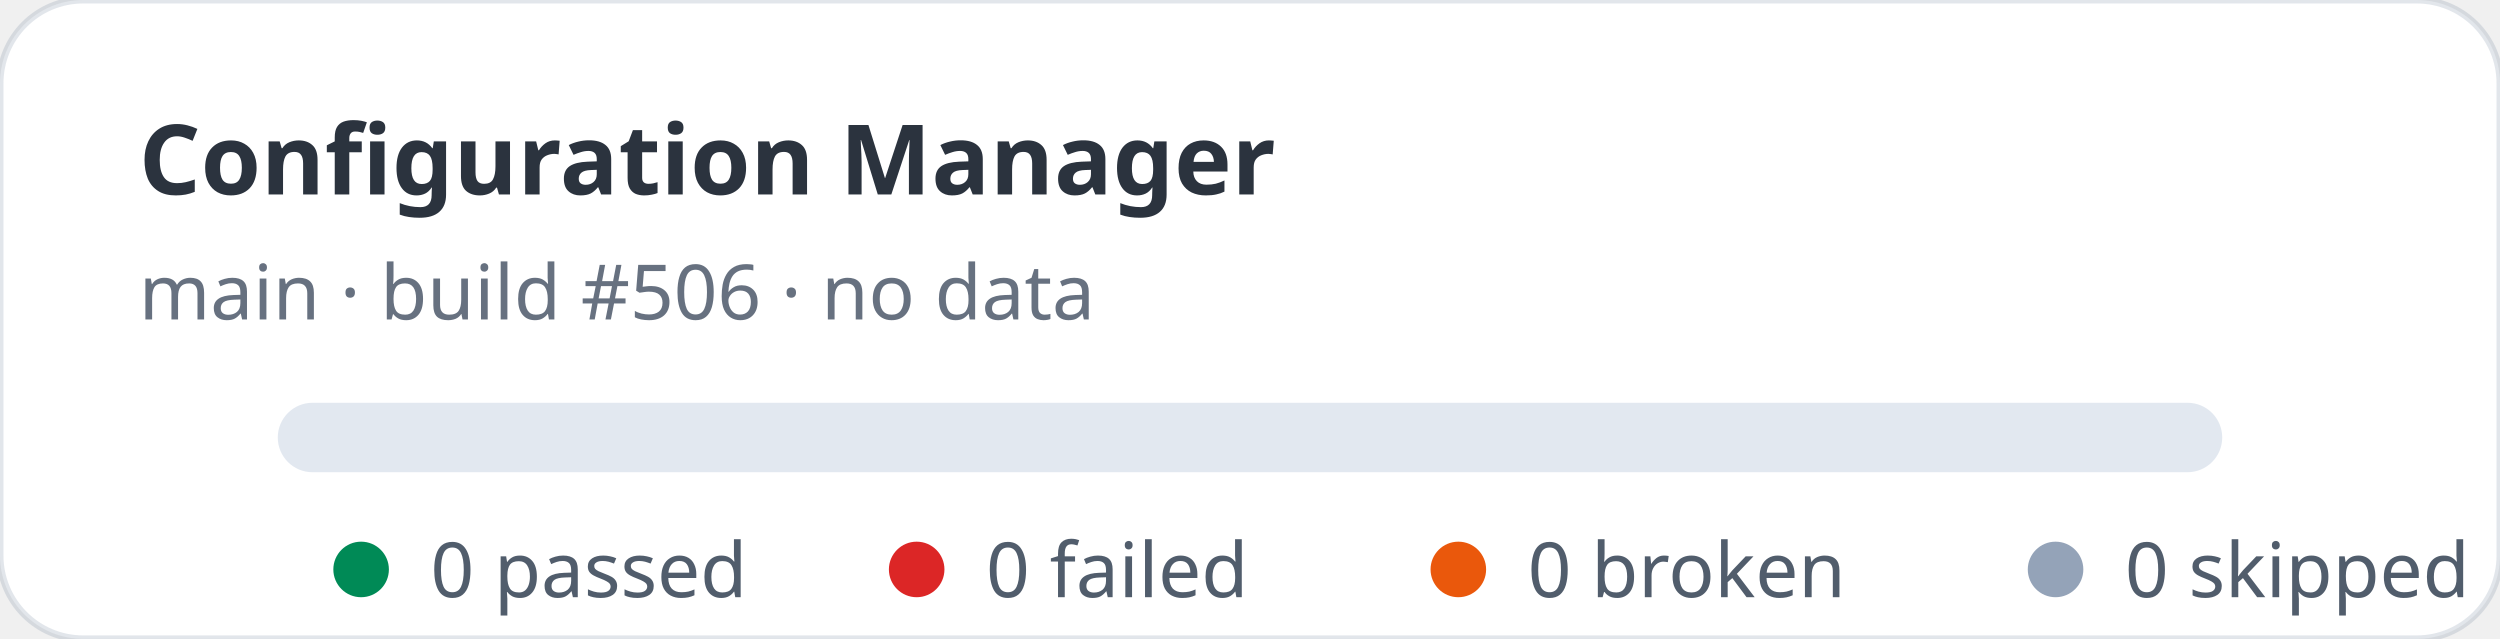
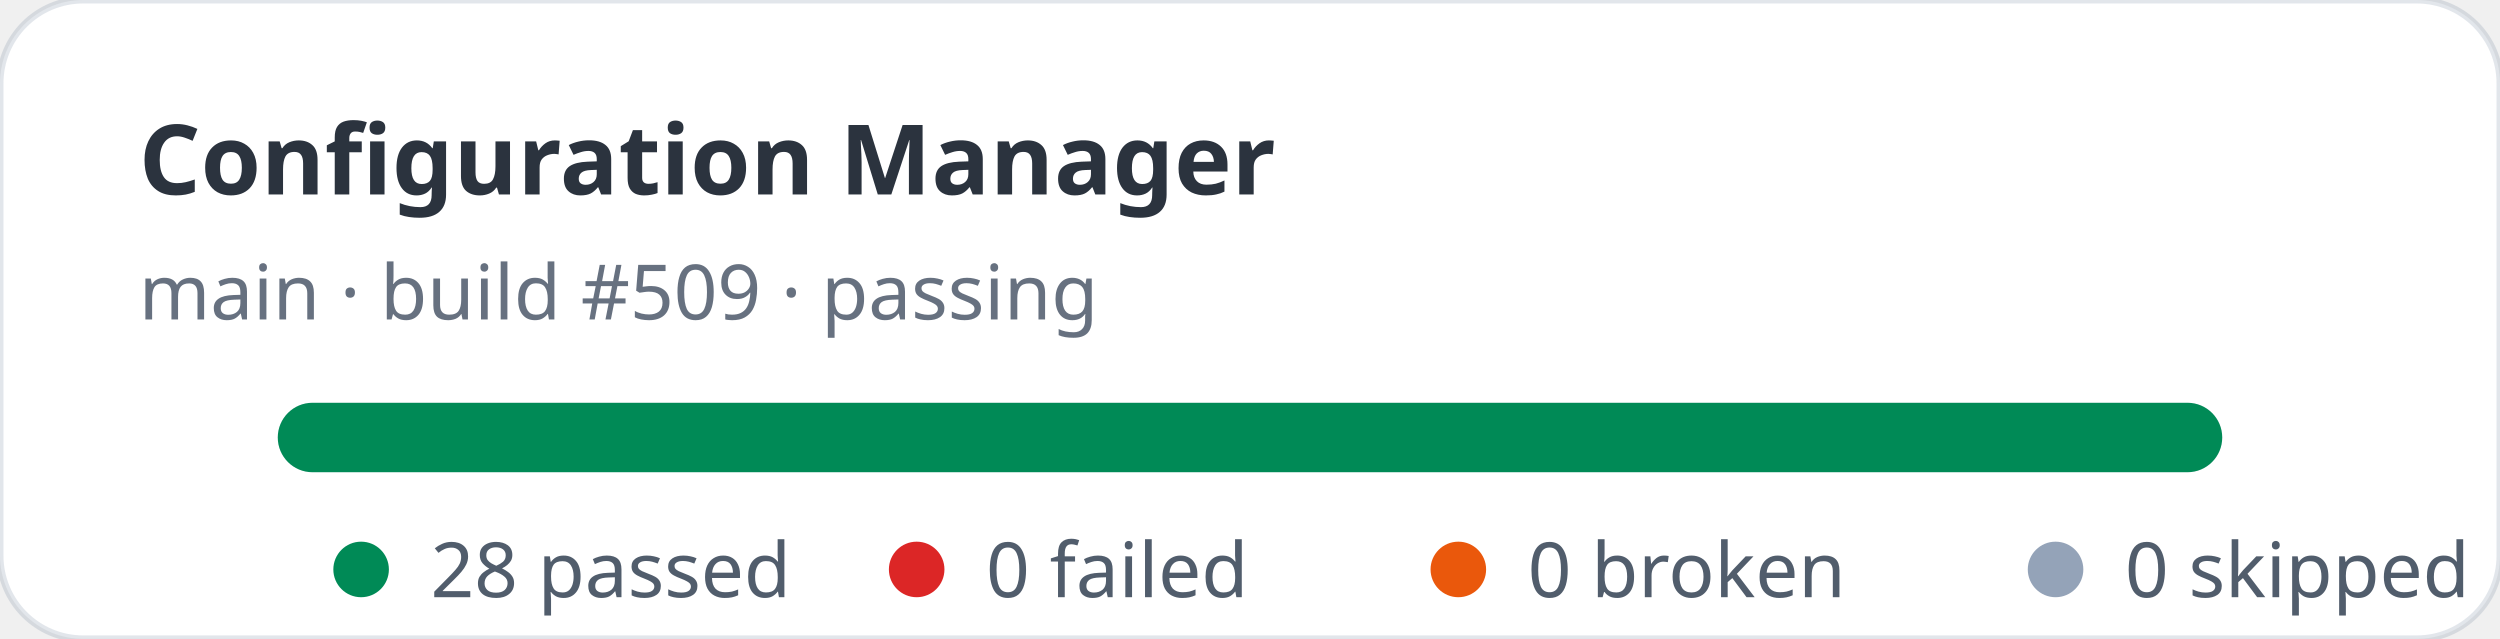
- <svg xmlns="http://www.w3.org/2000/svg" width="360" height="92" viewBox="0 0 360 92" role="img" aria-label="Configuration Manager stats: 0 passed, 0 failed">
+ <svg xmlns="http://www.w3.org/2000/svg" width="360" height="92" viewBox="0 0 360 92" role="img" aria-label="Configuration Manager stats: 28 passed, 0 failed">
  <rect width="360" height="92" rx="12" fill="#ffffff" stroke="rgba(11,48,86,0.12)" />
  <text x="20" y="28" fill="rgba(1,10,24,0.83)" font-family="ui-sans-serif,system-ui,sans-serif" font-size="14" font-weight="700">Configuration Manager</text>
-   <text x="20" y="46" fill="rgba(2,19,44,0.6)" font-family="ui-sans-serif,system-ui,sans-serif" font-size="11">main · build #506 · no data</text>
+   <text x="20" y="46" fill="rgba(2,19,44,0.6)" font-family="ui-sans-serif,system-ui,sans-serif" font-size="11">main · build #509 · passing</text>
  <rect x="40" y="58" width="280" height="10" rx="5" fill="#e2e8f0" />
+   <rect x="40" y="58" width="280" height="10" rx="5" fill="#008a56" />
  <g font-family="ui-sans-serif,system-ui,sans-serif" font-size="11" fill="rgba(1,18,40,0.68)">
    <circle cx="52" cy="82" r="4" fill="#008a56" />
-     <text x="62" y="86">0 passed</text>
+     <text x="62" y="86">28 passed</text>
    <circle cx="132" cy="82" r="4" fill="#dc2626" />
    <text x="142" y="86">0 failed</text>
    <circle cx="210" cy="82" r="4" fill="#ea580c" />
    <text x="220" y="86">0 broken</text>
    <circle cx="296" cy="82" r="4" fill="#94a3b8" />
    <text x="306" y="86">0 skipped</text>
  </g>
</svg>
